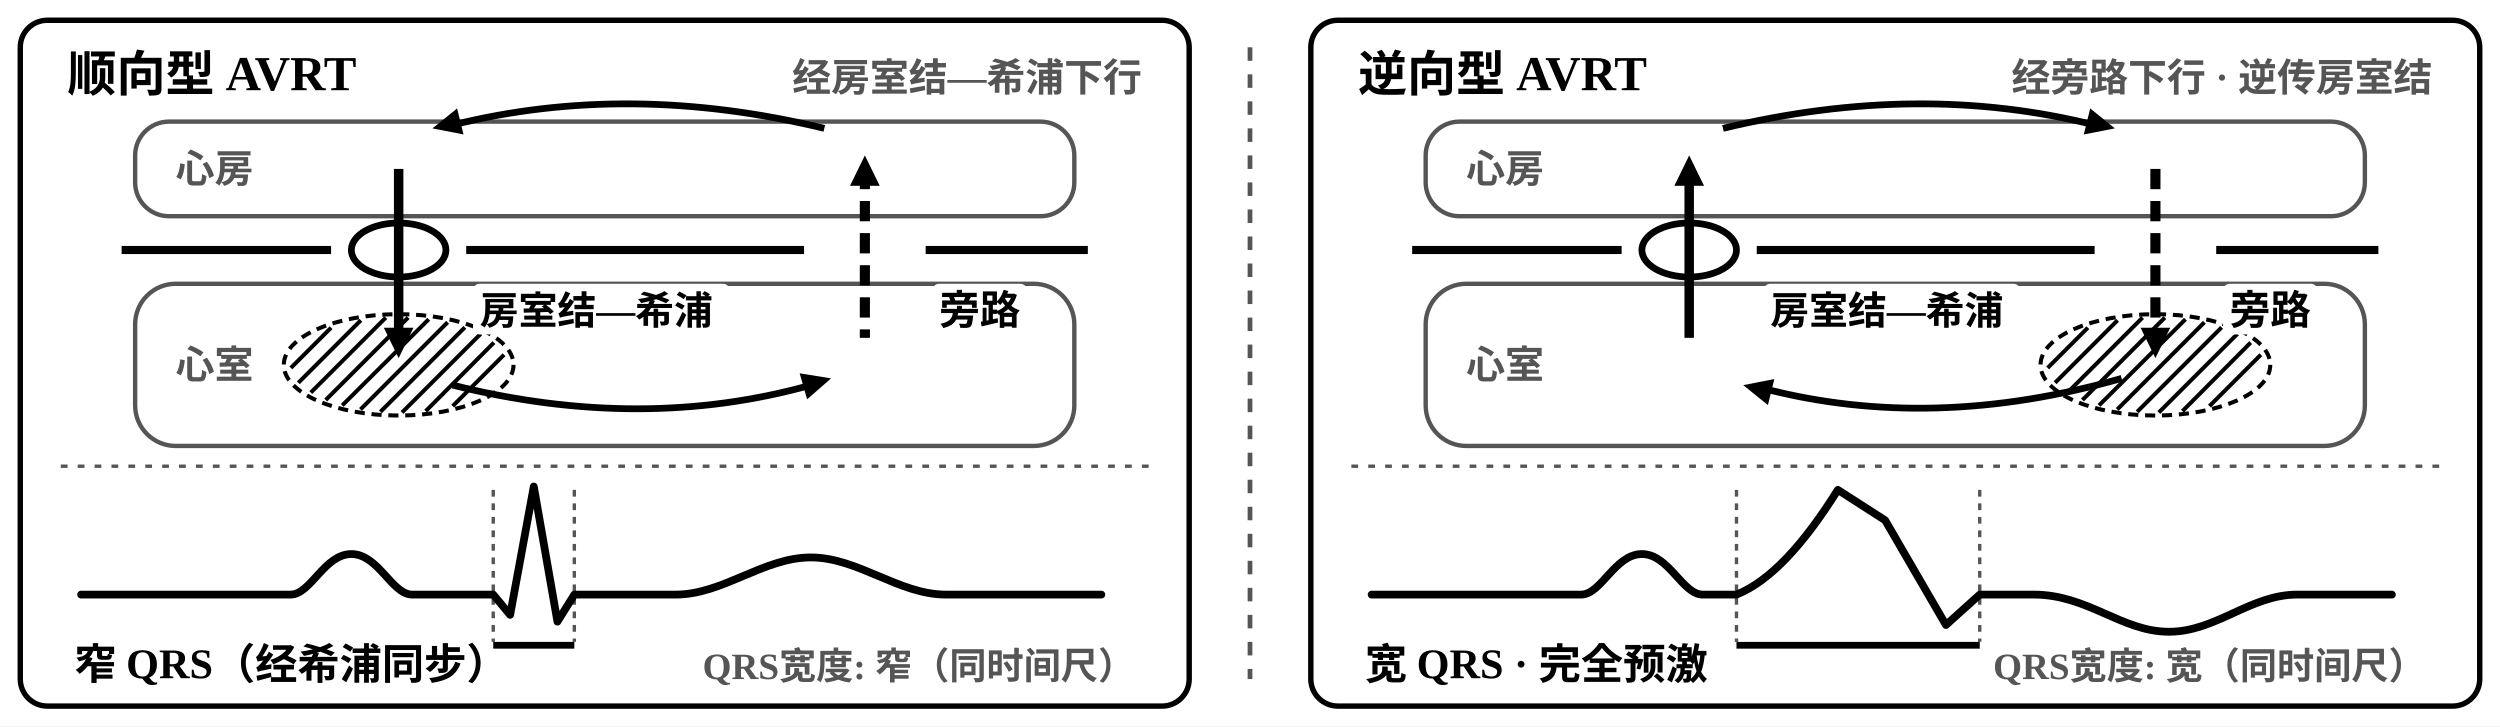
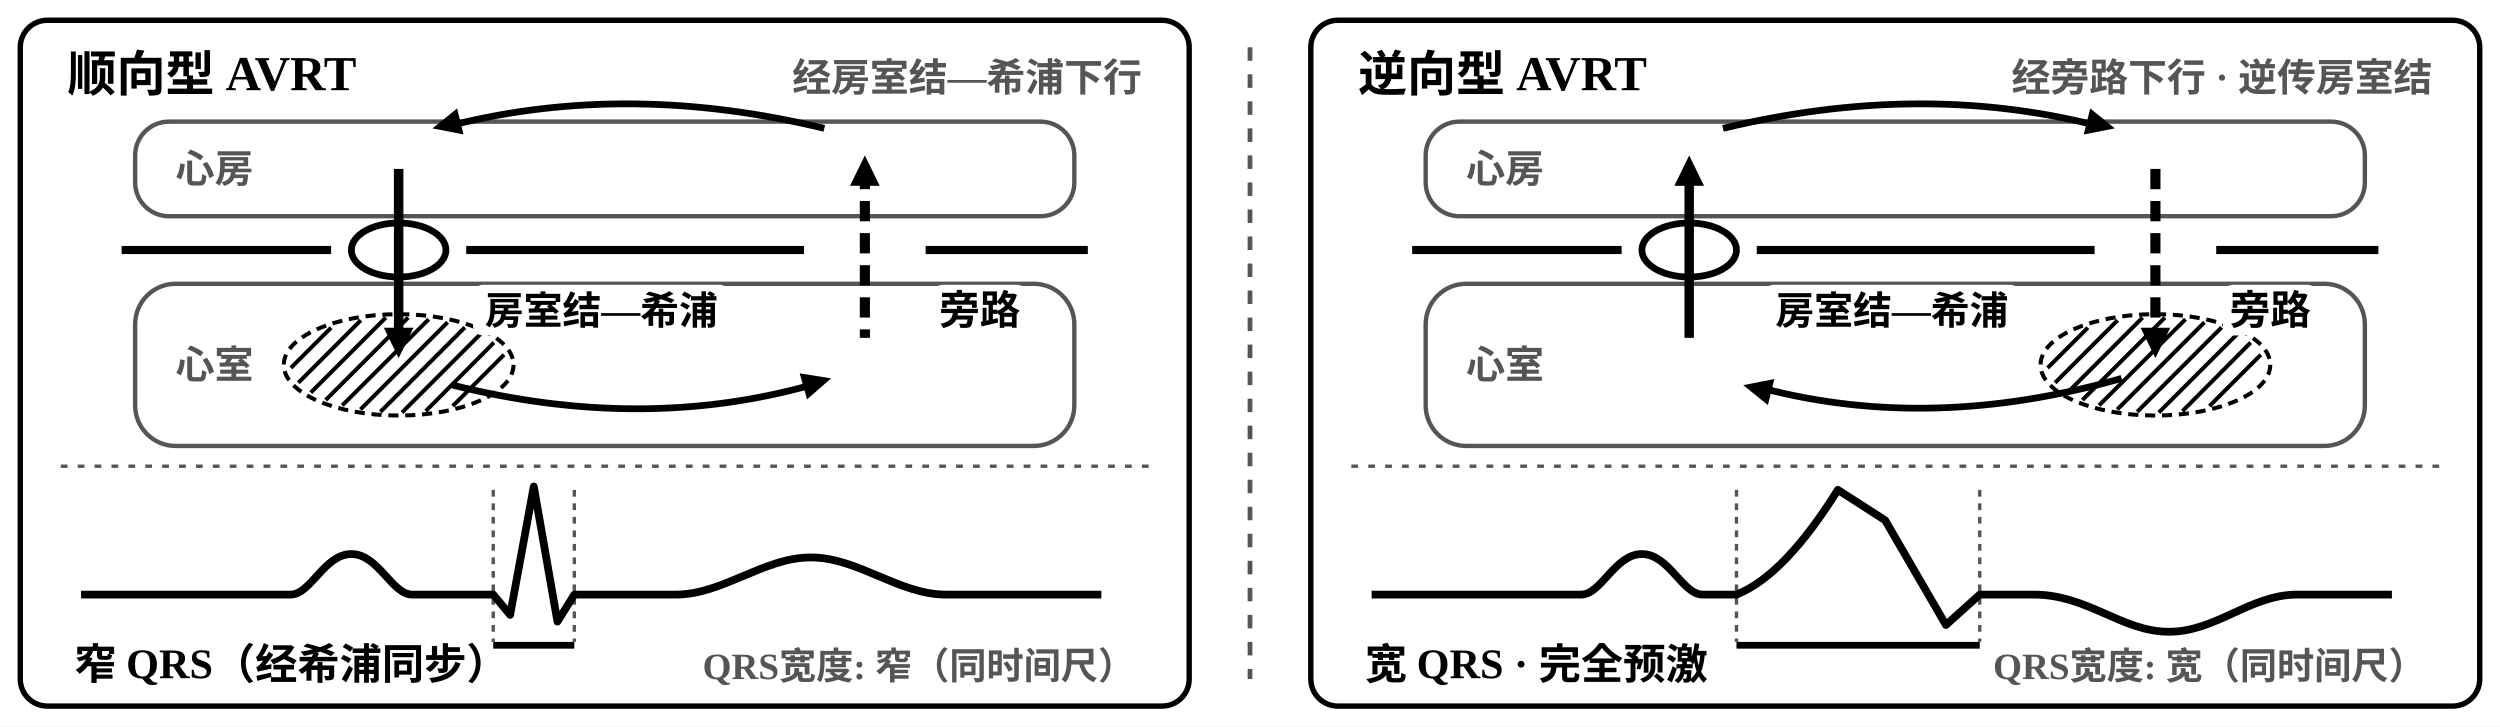
<svg xmlns="http://www.w3.org/2000/svg" class="ep-svg ep-svg--compare" viewBox="0 0 740 215" role="img" aria-label="顺向型与逆向型AVRT回路与QRS宽窄对照图">
  <rect x="0" y="0" width="740" height="215" fill="#ffffff" />
  <g transform="translate(0, 0)">
    <rect x="6" y="6" width="346" height="203" rx="8" fill="#ffffff" class="ep-ink-stroke" stroke="#000000" stroke-width="1.6" />
    <text x="20" y="27" fill="#000000" class="ep-svg-label ep-ink-fill" style="font-size:14.5px;font-weight:800;">顺向型 AVRT</text>
    <text x="338" y="27" fill="#555555" class="ep-svg-label ep-muted-fill" style="font-size:11.5px;font-weight:600;text-anchor:end;">经房室结—希浦下行</text>
    <rect x="40" y="36" width="278" height="28" rx="10" fill="#ffffff" class="ep-muted-stroke" stroke="#555555" stroke-width="1.3" />
    <text x="52" y="54" fill="#555555" class="ep-svg-label ep-muted-fill" style="font-size:11.5px;font-weight:700;">心房</text>
    <line x1="36" y1="74" x2="98" y2="74" class="ep-ink-stroke" stroke="#000000" stroke-width="2.4" />
    <line x1="138" y1="74" x2="238" y2="74" class="ep-ink-stroke" stroke="#000000" stroke-width="2.4" />
    <line x1="274" y1="74" x2="322" y2="74" class="ep-ink-stroke" stroke="#000000" stroke-width="2.4" />
    <rect x="40" y="84" width="278" height="48" rx="12" fill="#ffffff" class="ep-muted-stroke" stroke="#555555" stroke-width="1.3" />
    <text x="52" y="112" fill="#555555" class="ep-svg-label ep-muted-fill" style="font-size:11.5px;font-weight:700;">心室</text>
    <ellipse cx="118" cy="108" rx="34" ry="15" fill="#ffffff" class="ep-hl-area ep-ink-stroke" stroke="#000000" stroke-width="1.2" stroke-dasharray="3,2" />
    <g class="ep-hatch-group">
      <line x1="86.1" y1="108.9" x2="98.0" y2="97.0" class="ep-hatch-line" stroke="#000000" stroke-width="1.2" />
      <line x1="88.3" y1="113.3" x2="106.8" y2="94.8" class="ep-hatch-line" stroke="#000000" stroke-width="1.2" />
      <line x1="92.0" y1="116.2" x2="114.2" y2="94.0" class="ep-hatch-line" stroke="#000000" stroke-width="1.2" />
      <line x1="96.4" y1="118.4" x2="120.8" y2="94.0" class="ep-hatch-line" stroke="#000000" stroke-width="1.2" />
      <line x1="101.3" y1="120.0" x2="126.9" y2="94.5" class="ep-hatch-line" stroke="#000000" stroke-width="1.2" />
      <line x1="106.7" y1="121.2" x2="132.5" y2="95.4" class="ep-hatch-line" stroke="#000000" stroke-width="1.2" />
      <line x1="112.6" y1="121.9" x2="137.6" y2="96.9" class="ep-hatch-line" stroke="#000000" stroke-width="1.2" />
      <line x1="119.0" y1="122.1" x2="142.3" y2="98.8" class="ep-hatch-line" stroke="#000000" stroke-width="1.2" />
      <line x1="126.0" y1="121.7" x2="146.2" y2="101.4" class="ep-hatch-line" stroke="#000000" stroke-width="1.2" />
      <line x1="134.0" y1="120.2" x2="149.2" y2="105.0" class="ep-hatch-line" stroke="#000000" stroke-width="1.2" />
    </g>
    <ellipse cx="118" cy="74" rx="14" ry="8" fill="#ffffff" class="ep-ink-stroke" stroke="#000000" stroke-width="2" />
    <line x1="118" y1="50" x2="118" y2="100" class="ep-ink-stroke" stroke="#000000" stroke-width="2.8" />
    <polygon points="118.0,106.0 113.6,97.0 122.4,97.0" class="ep-ink-fill" fill="#000000" />
-     <rect x="140" y="84" width="76" height="15" rx="2" fill="#ffffff" />
-     <text x="142" y="96" fill="#000000" class="ep-svg-label ep-ink-fill" style="font-size:11.5px;font-weight:700;">房室结—希浦</text>
+     <rect x="140.0" y="84.3" width="76.0" height="15.0" rx="3" fill="#ffffff" />
+     <text x="178.0" y="96.0" fill="#000000" class="ep-svg-label ep-ink-fill" style="font-size:11.5px;font-weight:700;text-anchor:middle;">房室结—希浦</text>
    <line x1="256" y1="50" x2="256" y2="100" class="ep-accent-stroke" stroke="#000000" stroke-width="3.0" stroke-dasharray="6,3.5" />
    <polygon points="256.0,46.0 260.4,55.0 251.6,55.0" class="ep-accent-fill" fill="#000000" />
-     <rect x="276" y="84" width="28" height="15" rx="2" fill="#ffffff" />
-     <text x="278" y="96" fill="#000000" class="ep-svg-label ep-accent-fill" style="font-size:12px;font-weight:800;">旁路</text>
+     <rect x="276.0" y="84.3" width="28.0" height="15.0" rx="3" fill="#ffffff" />
+     <text x="290.0" y="96.0" fill="#000000" class="ep-svg-label ep-accent-fill" style="font-size:12px;font-weight:800;text-anchor:middle;">旁路</text>
    <path d="M 244 38 Q 186 24 134 37" fill="none" class="ep-ink-stroke" stroke="#000000" stroke-width="2" />
    <polygon points="128.0,38.0 135.3,32.1 137.2,39.8" class="ep-ink-fill" fill="#000000" />
    <path d="M 134 114 Q 190 128 240 114" fill="none" class="ep-ink-stroke" stroke="#000000" stroke-width="2" />
    <polygon points="246.0,112.0 238.9,118.2 236.7,110.5" class="ep-ink-fill" fill="#000000" />
    <line x1="18" y1="138" x2="340" y2="138" class="ep-muted-stroke" stroke="#555555" stroke-width="1" stroke-dasharray="2,3" />
    <line x1="146" y1="145" x2="146" y2="190" class="ep-muted-stroke" stroke="#555555" stroke-width="1" stroke-dasharray="2,2" />
    <line x1="170" y1="145" x2="170" y2="190" class="ep-muted-stroke" stroke="#555555" stroke-width="1" stroke-dasharray="2,2" />
    <line x1="146" y1="191" x2="170" y2="191" class="ep-accent-stroke" stroke="#000000" stroke-width="2" />
-     <path d="M 24 176 L 86 176 C 92 176, 96 164, 104 164 C 112 164, 116 176, 122 176 L 146 176 L 151 182 L 158 144 L 165 184 L 170 176 L 200 176 C 214 176, 226 165, 240 165 C 254 165, 266 176, 280 176 L 326 176" fill="none" class="ep-ink-stroke" stroke="#000000" stroke-width="2.3" stroke-linejoin="round" stroke-linecap="round" />
+     <path d="M 24 176 L 86 176 C 92 176, 96 164, 104 164 C 112 164, 116 176, 122 176 L 146 176 L 151 182 L 158 144 L 165 184 L 170 176 L 200 176 C 214 176, 226 165, 240 165 C 254 165, 266 176, 280 176 L 326 176" fill="none" class="ep-ink-stroke" stroke="#000000" stroke-width="2.3" stroke-linejoin="round" />
    <text x="22" y="201" fill="#000000" class="ep-svg-label ep-ink-fill" style="font-size:12.5px;font-weight:700;">窄 QRS（经希浦同步）</text>
    <text x="336" y="201" fill="#555555" class="ep-svg-label ep-muted-fill" style="font-size:11px;font-weight:600;text-anchor:end;">QRS宽度: 窄（同时间尺）</text>
  </g>
  <line x1="370" y1="14" x2="370" y2="201" class="ep-muted-stroke" stroke="#555555" stroke-width="1.4" stroke-dasharray="4,4" />
  <g transform="translate(382, 0)">
    <rect x="6" y="6" width="346" height="203" rx="8" fill="#ffffff" class="ep-ink-stroke" stroke="#000000" stroke-width="1.6" />
    <text x="20" y="27" fill="#000000" class="ep-svg-label ep-ink-fill" style="font-size:14.5px;font-weight:800;">逆向型 AVRT</text>
    <text x="338" y="27" fill="#555555" class="ep-svg-label ep-muted-fill" style="font-size:11.5px;font-weight:600;text-anchor:end;">经旁路下行 · 逆传房室结</text>
    <rect x="40" y="36" width="278" height="28" rx="10" fill="#ffffff" class="ep-muted-stroke" stroke="#555555" stroke-width="1.3" />
    <text x="52" y="54" fill="#555555" class="ep-svg-label ep-muted-fill" style="font-size:11.5px;font-weight:700;">心房</text>
    <line x1="36" y1="74" x2="98" y2="74" class="ep-ink-stroke" stroke="#000000" stroke-width="2.4" />
    <line x1="138" y1="74" x2="238" y2="74" class="ep-ink-stroke" stroke="#000000" stroke-width="2.4" />
    <line x1="274" y1="74" x2="322" y2="74" class="ep-ink-stroke" stroke="#000000" stroke-width="2.4" />
    <rect x="40" y="84" width="278" height="48" rx="12" fill="#ffffff" class="ep-muted-stroke" stroke="#555555" stroke-width="1.3" />
    <text x="52" y="112" fill="#555555" class="ep-svg-label ep-muted-fill" style="font-size:11.5px;font-weight:700;">心室</text>
    <ellipse cx="256" cy="108" rx="34" ry="15" fill="#ffffff" class="ep-hl-area ep-ink-stroke" stroke="#000000" stroke-width="1.2" stroke-dasharray="3,2" />
    <g class="ep-hatch-group">
      <line x1="224.1" y1="108.9" x2="236.0" y2="97.0" class="ep-hatch-line" stroke="#000000" stroke-width="1.2" />
      <line x1="226.3" y1="113.3" x2="244.8" y2="94.8" class="ep-hatch-line" stroke="#000000" stroke-width="1.2" />
      <line x1="230.0" y1="116.2" x2="252.2" y2="94.0" class="ep-hatch-line" stroke="#000000" stroke-width="1.2" />
      <line x1="234.4" y1="118.4" x2="258.8" y2="94.0" class="ep-hatch-line" stroke="#000000" stroke-width="1.2" />
      <line x1="239.3" y1="120.0" x2="264.9" y2="94.5" class="ep-hatch-line" stroke="#000000" stroke-width="1.2" />
      <line x1="244.7" y1="121.2" x2="270.5" y2="95.4" class="ep-hatch-line" stroke="#000000" stroke-width="1.2" />
      <line x1="250.6" y1="121.9" x2="275.6" y2="96.9" class="ep-hatch-line" stroke="#000000" stroke-width="1.2" />
      <line x1="257.0" y1="122.1" x2="280.3" y2="98.8" class="ep-hatch-line" stroke="#000000" stroke-width="1.2" />
      <line x1="264.0" y1="121.7" x2="284.2" y2="101.4" class="ep-hatch-line" stroke="#000000" stroke-width="1.2" />
      <line x1="272.0" y1="120.2" x2="287.2" y2="105.0" class="ep-hatch-line" stroke="#000000" stroke-width="1.2" />
    </g>
    <ellipse cx="118" cy="74" rx="14" ry="8" fill="#ffffff" class="ep-ink-stroke" stroke="#000000" stroke-width="2" />
    <line x1="118" y1="50" x2="118" y2="100" class="ep-ink-stroke" stroke="#000000" stroke-width="2.8" />
    <polygon points="118.0,46.0 122.4,55.0 113.6,55.0" class="ep-ink-fill" fill="#000000" />
-     <rect x="140" y="84" width="76" height="15" rx="2" fill="#ffffff" />
-     <text x="142" y="96" fill="#000000" class="ep-svg-label ep-ink-fill" style="font-size:11.5px;font-weight:700;">房室结—希浦</text>
+     <rect x="140.0" y="84.3" width="76.0" height="15.0" rx="3" fill="#ffffff" />
+     <text x="178.0" y="96.0" fill="#000000" class="ep-svg-label ep-ink-fill" style="font-size:11.5px;font-weight:700;text-anchor:middle;">房室结—希浦</text>
    <line x1="256" y1="50" x2="256" y2="100" class="ep-accent-stroke" stroke="#000000" stroke-width="3.0" stroke-dasharray="6,3.5" />
    <polygon points="256.0,106.0 251.6,97.0 260.4,97.0" class="ep-accent-fill" fill="#000000" />
-     <rect x="276" y="84" width="28" height="15" rx="2" fill="#ffffff" />
-     <text x="278" y="96" fill="#000000" class="ep-svg-label ep-accent-fill" style="font-size:12px;font-weight:800;">旁路</text>
+     <rect x="276.0" y="84.3" width="28.0" height="15.0" rx="3" fill="#ffffff" />
+     <text x="290.0" y="96.0" fill="#000000" class="ep-svg-label ep-accent-fill" style="font-size:12px;font-weight:800;text-anchor:middle;">旁路</text>
    <path d="M 128 38 Q 186 24 238 37" fill="none" class="ep-ink-stroke" stroke="#000000" stroke-width="2" />
    <polygon points="244.0,38.0 234.8,39.8 236.7,32.1" class="ep-ink-fill" fill="#000000" />
    <path d="M 246 112 Q 190 128 140 115" fill="none" class="ep-ink-stroke" stroke="#000000" stroke-width="2" />
    <polygon points="134.0,114.0 143.2,112.2 141.3,119.9" class="ep-ink-fill" fill="#000000" />
    <line x1="18" y1="138" x2="340" y2="138" class="ep-muted-stroke" stroke="#555555" stroke-width="1" stroke-dasharray="2,3" />
    <line x1="132" y1="145" x2="132" y2="190" class="ep-muted-stroke" stroke="#555555" stroke-width="1" stroke-dasharray="2,2" />
    <line x1="204" y1="145" x2="204" y2="190" class="ep-muted-stroke" stroke="#555555" stroke-width="1" stroke-dasharray="2,2" />
    <line x1="132" y1="191" x2="204" y2="191" class="ep-accent-stroke" stroke="#000000" stroke-width="2" />
-     <path d="M 24 176 L 86 176 C 92 176, 96 164, 104 164 C 112 164, 116 176, 122 176 L 132 176 C 142 172, 152 161, 162 145 L 176 154 L 194 185 L 204 176 L 220 176 C 236 176, 246 187, 260 187 C 274 187, 284 176, 298 176 L 326 176" fill="none" class="ep-ink-stroke" stroke="#000000" stroke-width="2.3" stroke-linejoin="round" stroke-linecap="round" />
+     <path d="M 24 176 L 86 176 C 92 176, 96 164, 104 164 C 112 164, 116 176, 122 176 L 132 176 C 142 172, 152 161, 162 145 L 176 154 L 194 185 L 204 176 L 220 176 C 236 176, 246 187, 260 187 C 274 187, 284 176, 298 176 L 326 176" fill="none" class="ep-ink-stroke" stroke="#000000" stroke-width="2.3" stroke-linejoin="round" />
    <text x="22" y="201" fill="#000000" class="ep-svg-label ep-ink-fill" style="font-size:12.5px;font-weight:700;">宽 QRS · 完全预激</text>
    <text x="336" y="201" fill="#555555" class="ep-svg-label ep-muted-fill" style="font-size:11px;font-weight:600;text-anchor:end;">QRS宽度: 宽（同时间尺）</text>
  </g>
</svg>
